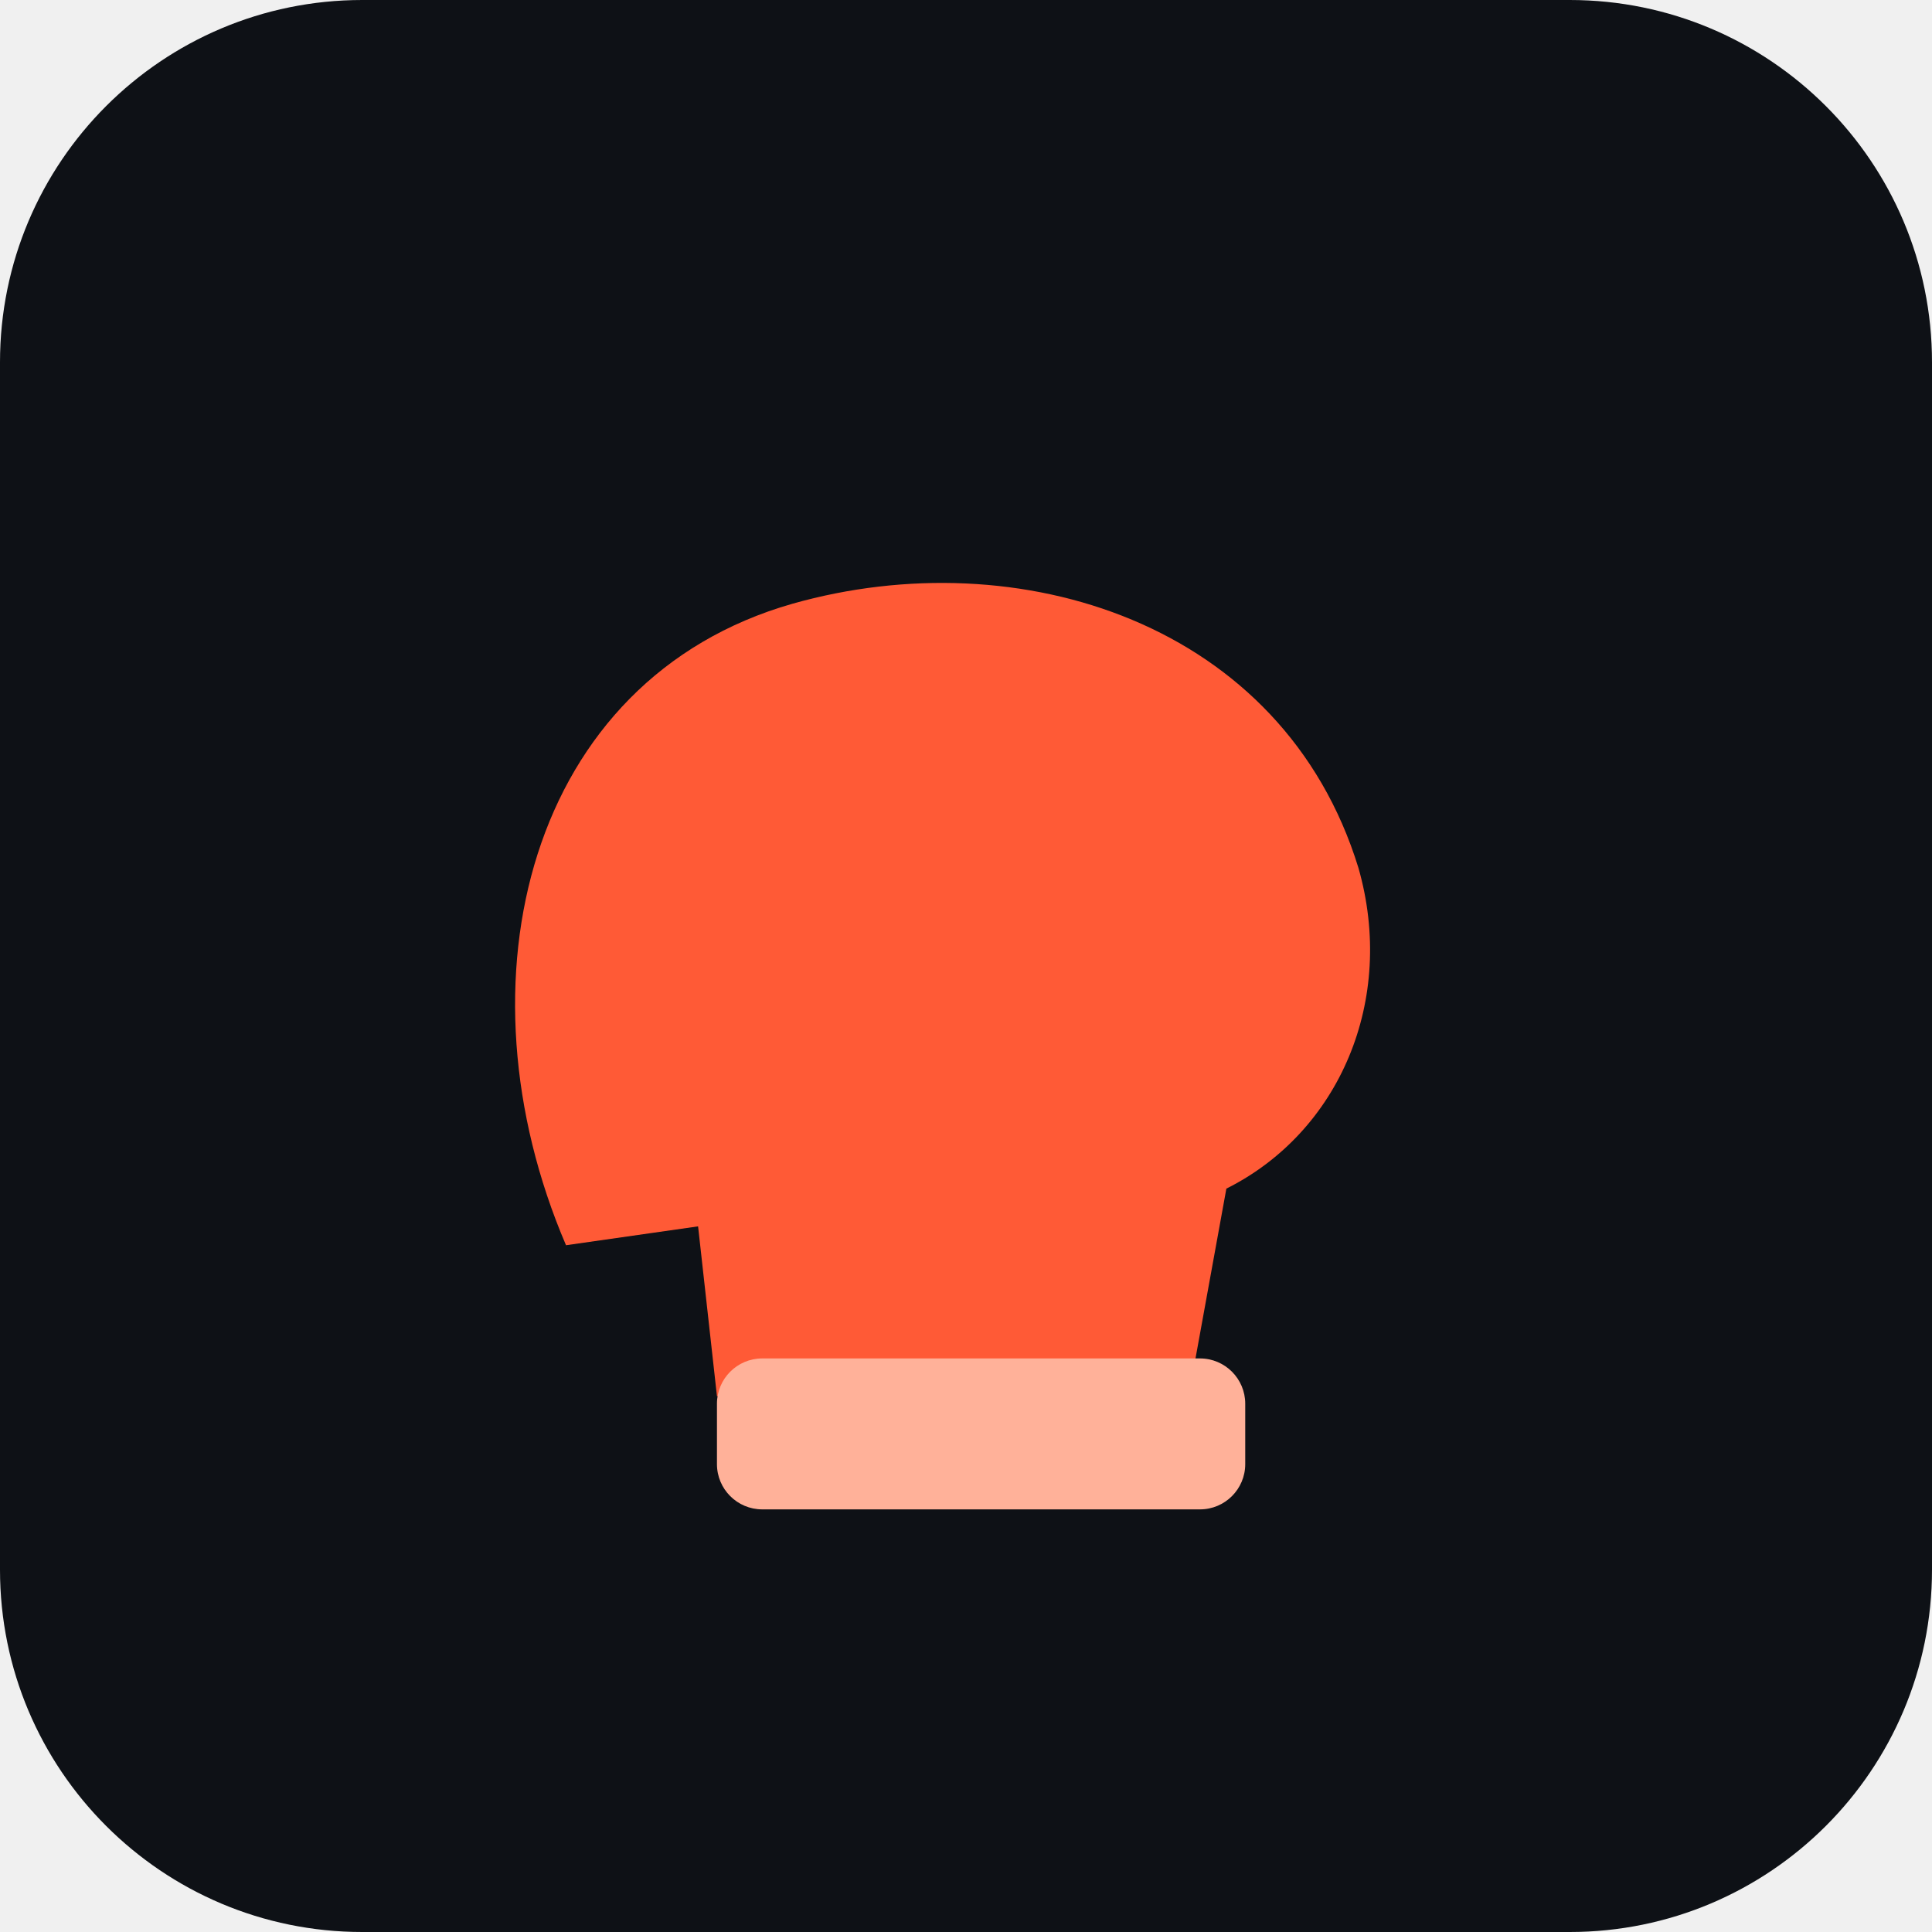
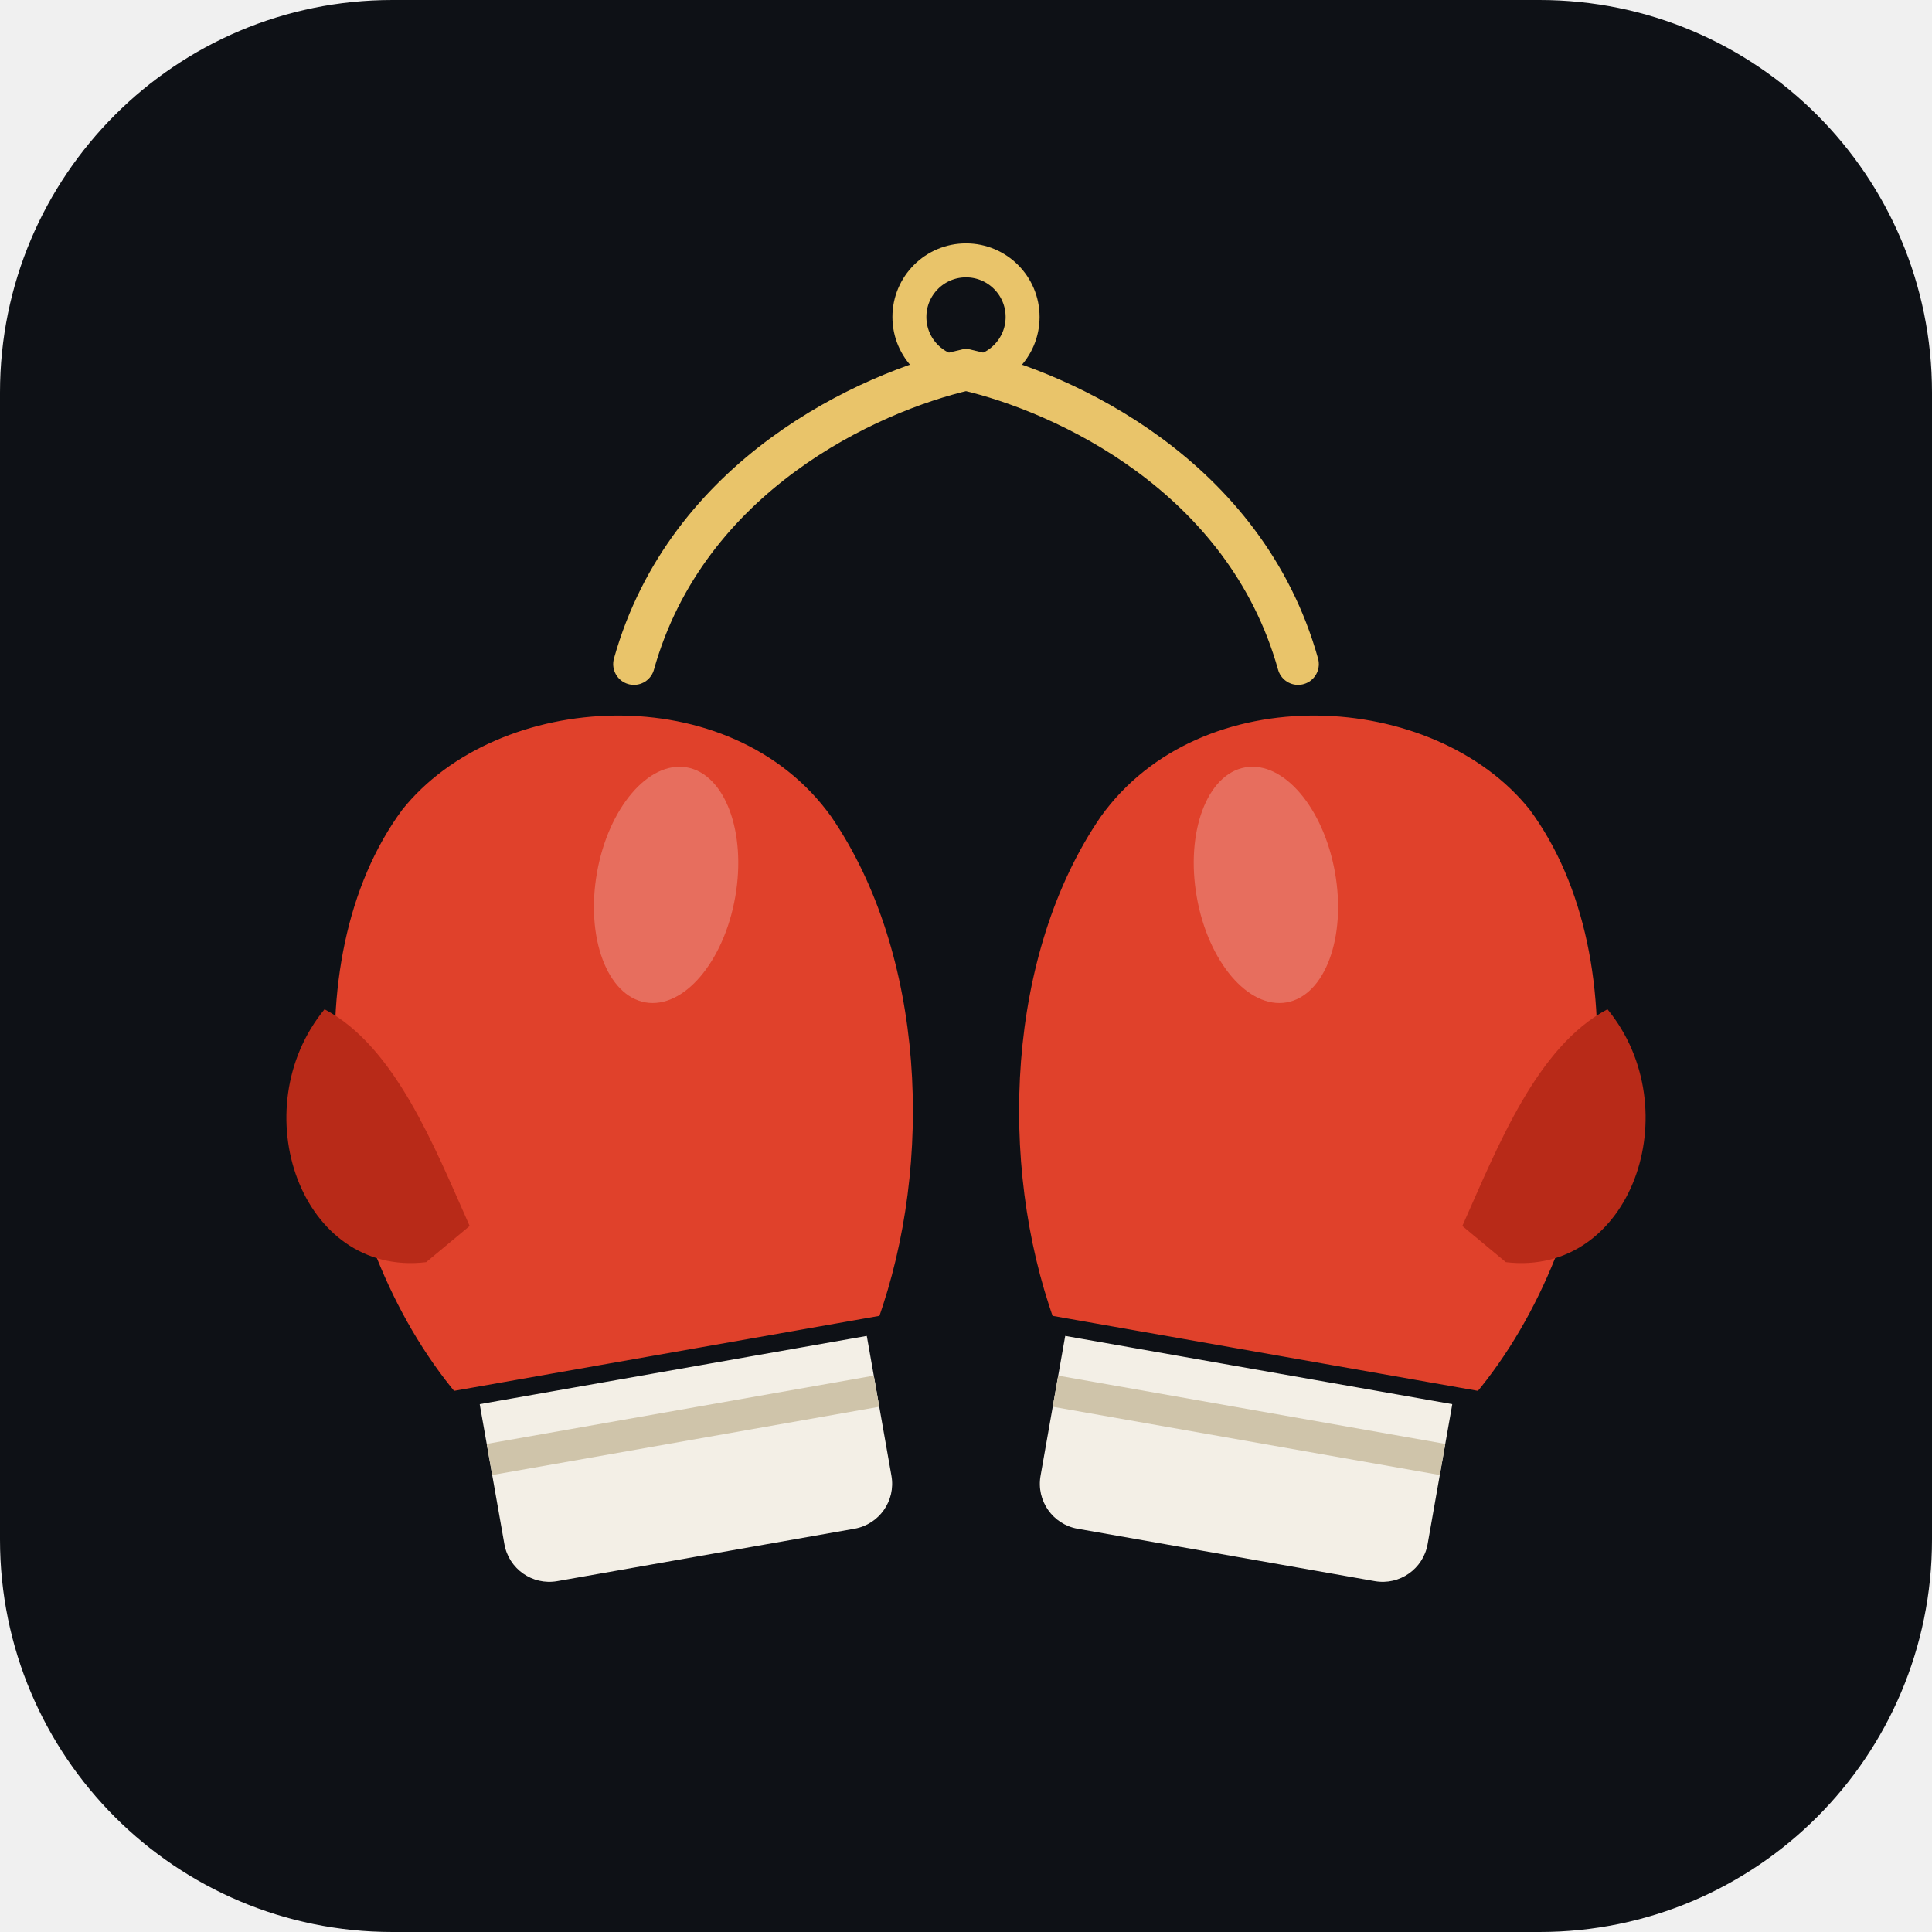
- <svg xmlns="http://www.w3.org/2000/svg" viewBox="0 0 512 512">
-   <rect width="512" height="512" rx="96" fill="#0e1116" />
-   <path d="M150 330c-30-70-10-150 60-170 60-17 130 5 150 70 10 35-5 70-35 85l-10 55H190l-5-45z" fill="#ff5a36" />
-   <rect x="190" y="360" width="140" height="40" rx="12" fill="#ffb199" />
+ <svg xmlns="http://www.w3.org/2000/svg" viewBox="0 0 512 512" width="1024" height="1024">
+   <defs>
+     <g id="glove">
+       <rect x="-56" y="52" width="112" height="66" rx="13" fill="#f3efe6" />
+       <rect x="-56" y="76" width="112" height="9" fill="#cfc4aa" />
+       <path d="M-64,62 C-94,10 -90,-70 -50,-108 C-16,-138 52,-130 74,-84 C94,-40 86,20 62,62 Z" fill="#e0412b" stroke="#0e1116" stroke-width="5" stroke-linejoin="round" />
+       <path d="M-64,22 C-100,20 -108,-30 -80,-54 C-62,-40 -56,-10 -50,14 Z" fill="#b82a18" />
+       <ellipse cx="22" cy="-72" rx="20" ry="34" fill="#ffffff" opacity=".24" transform="rotate(20 22 -72)" />
+     </g>
+   </defs>
+   <rect width="512" height="512" rx="104" fill="#0e1116" />
+   <g transform="translate(256 256) scale(1.0) translate(-256 -256)">
+     <path d="M168,176 C182,126 230,104 256,98 C282,104 330,126 344,176" fill="none" stroke="#e9c46a" stroke-width="11" stroke-linecap="round" />
+     <circle cx="256" cy="84" r="15" fill="none" stroke="#e9c46a" stroke-width="9" />
+     <g transform="translate(168 304) rotate(-10) scale(0.93)">
+       <use href="#glove" />
+     </g>
+     <g transform="translate(344 304) rotate(10) scale(-0.93 0.93)">
+       <use href="#glove" />
+     </g>
+   </g>
</svg>
